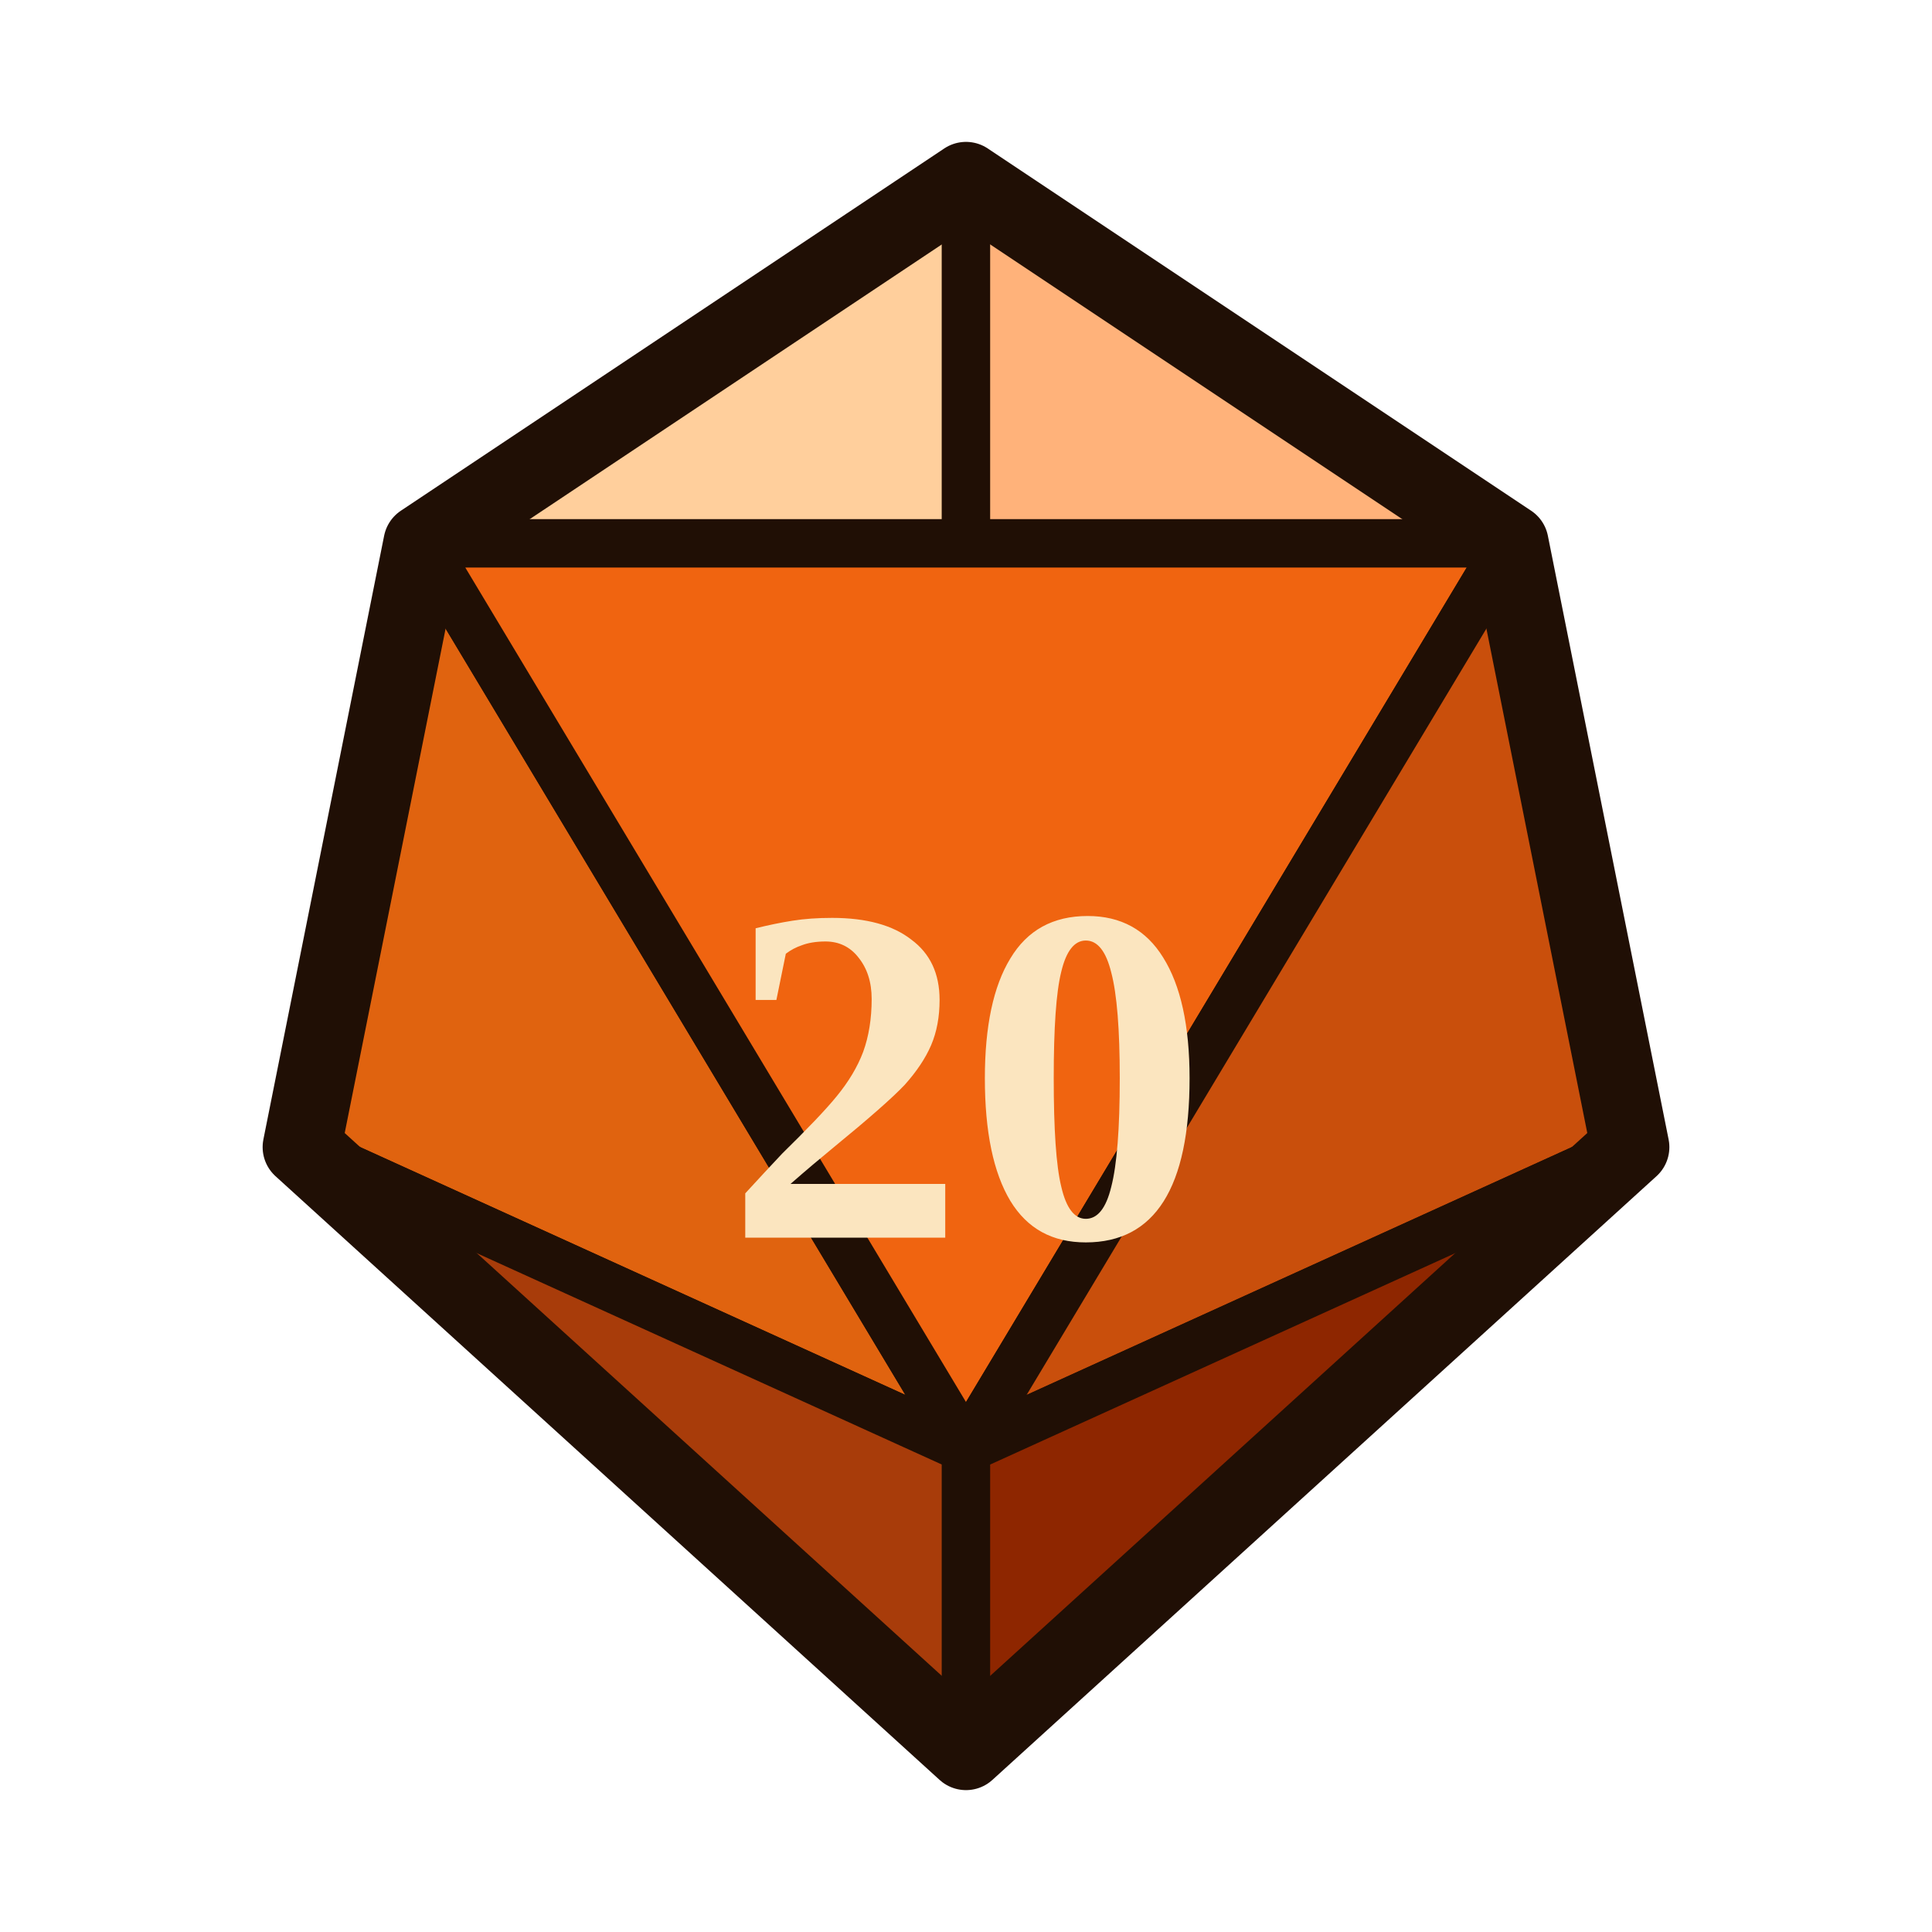
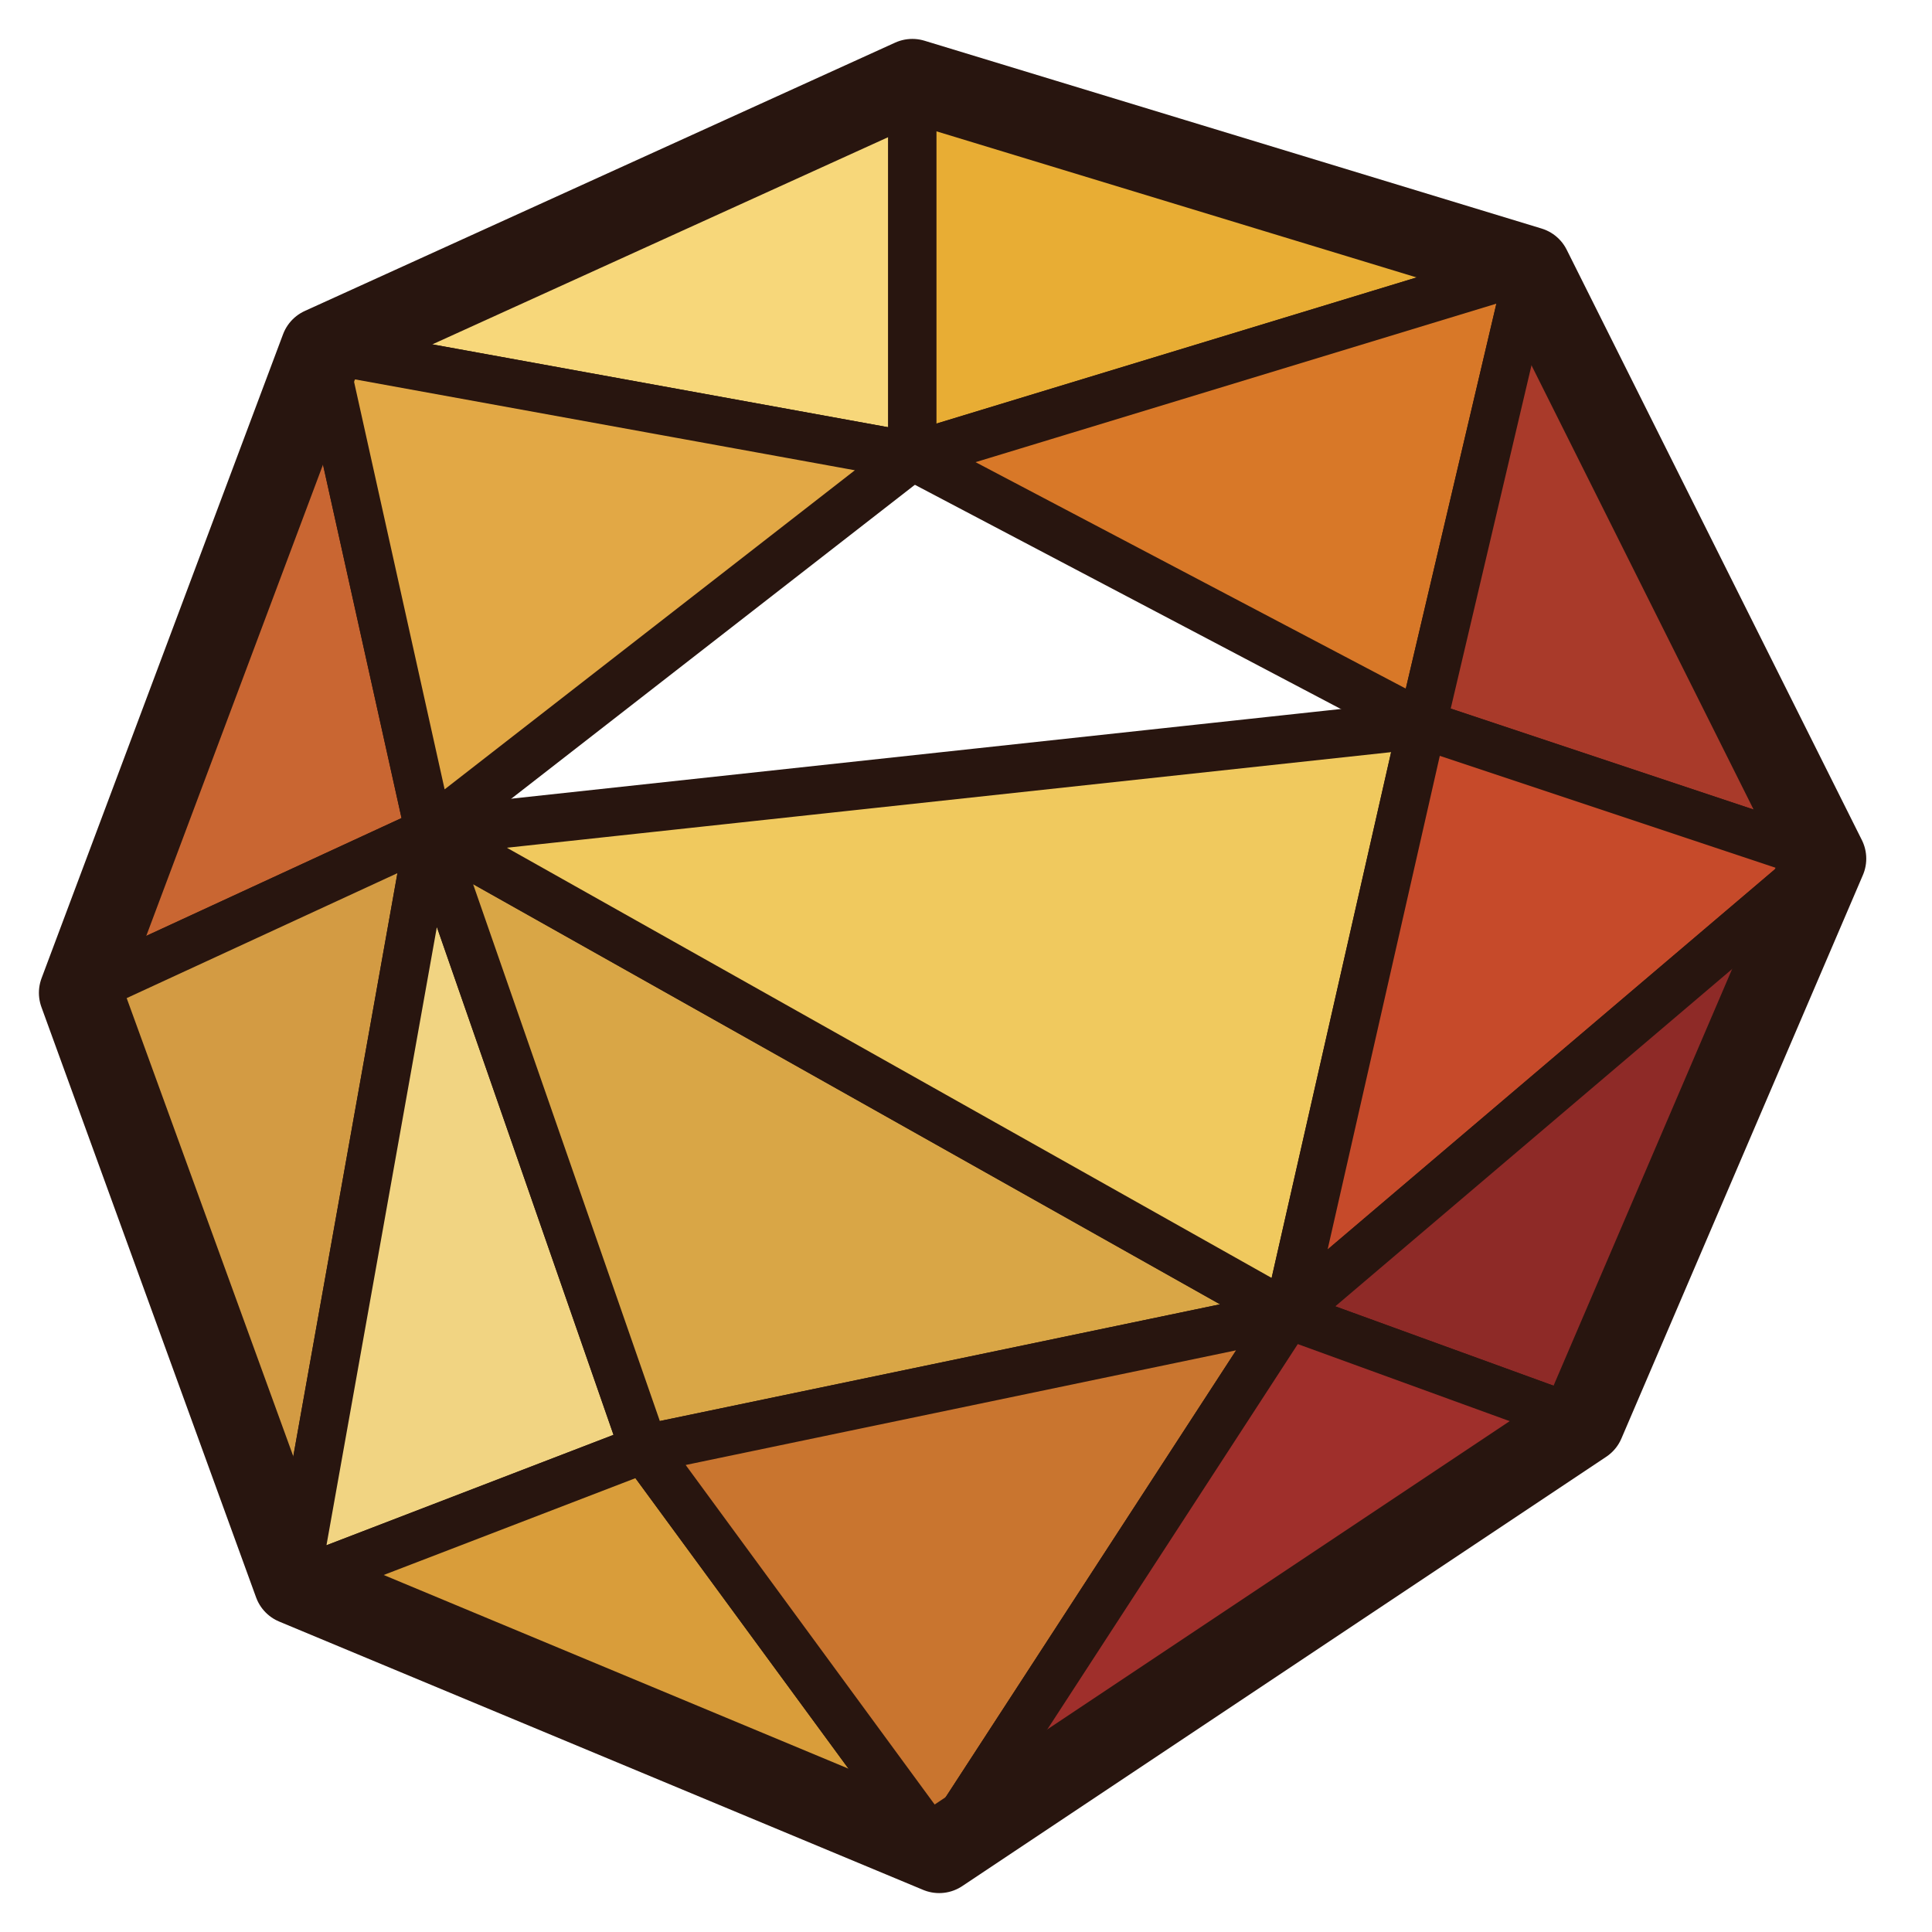
- <svg xmlns="http://www.w3.org/2000/svg" width="32" height="32" viewBox="0 0 32 32" fill="none">
-   <g stroke="#200f05" stroke-width="0.8" stroke-linejoin="round">
-     <path d="M16 3 7 9 16 9Z" fill="#ffcf9c" />
-     <path d="M16 3 16 9 25 9Z" fill="#ffb27a" />
-     <path d="M7 9 5 19 16 24Z" fill="#e0630f" />
-     <path d="M7 9 16 24 25 9Z" fill="#f06410" />
-     <path d="M16 24 25 9 27 19Z" fill="#c94f0c" />
-     <path d="M16 29 5 19 16 24Z" fill="#a83c0a" />
-     <path d="M16 29 16 24 27 19Z" fill="#8e2600" />
+ <svg xmlns="http://www.w3.org/2000/svg" viewBox="0 0 72 72">
+   <g stroke="#28150f" stroke-width="1.8" stroke-linecap="round" stroke-linejoin="round">
+     <path d="M34 3 12 13l22 4Z" fill="#f7d77a" />
+     <path d="m34 3 23 7-23 7Z" fill="#e8ad34" />
+     <path d="M12 13 3 37l13-6Z" fill="#c96632" />
+     <path d="m12 13 4 18 18-14Z" fill="#e2a845" />
+     <path d="m34 17 19 10 4-17Z" fill="#d87828" />
+     <path d="m57 10-4 17 15 5Z" fill="#a93a2a" />
+     <path d="m3 37 8 22 5-28Z" fill="#d39b43" />
+     <path d="m11 59 13-5-8-23Z" fill="#f1d482" />
+     <path d="m16 31 8 23 24-5Z" fill="#d9a646" />
+     <path d="m16 31 32 18 5-22Z" fill="#f0c95e" />
+     <path d="m53 27-5 22 20-17Z" fill="#c64a2a" />
+     <path d="m68 32-20 17 11 4Z" fill="#8e2a27" />
+     <path d="m11 59 24 10-11-15Z" fill="#d99d3a" />
+     <path d="m24 54 11 15 13-20Z" fill="#c9752f" />
+     <path d="m35 69 24-16-11-4Z" fill="#9f2f2b" />
  </g>
-   <path d="M16 3 25 9 27 19 16 29 5 19 7 9Z" stroke="#200f05" stroke-width="1.3" stroke-linejoin="round" />
-   <text x="16" y="20.5" text-anchor="middle" font-family="Georgia, 'Times New Roman', serif" font-weight="700" font-size="8" fill="#fbe5bf">20</text>
+   <path d="M34 3 57 10l11 22-9 21-24 16-24-10-8-22 9-24Z" fill="none" stroke="#28150f" stroke-width="3.1" stroke-linecap="round" stroke-linejoin="round" />
</svg>
